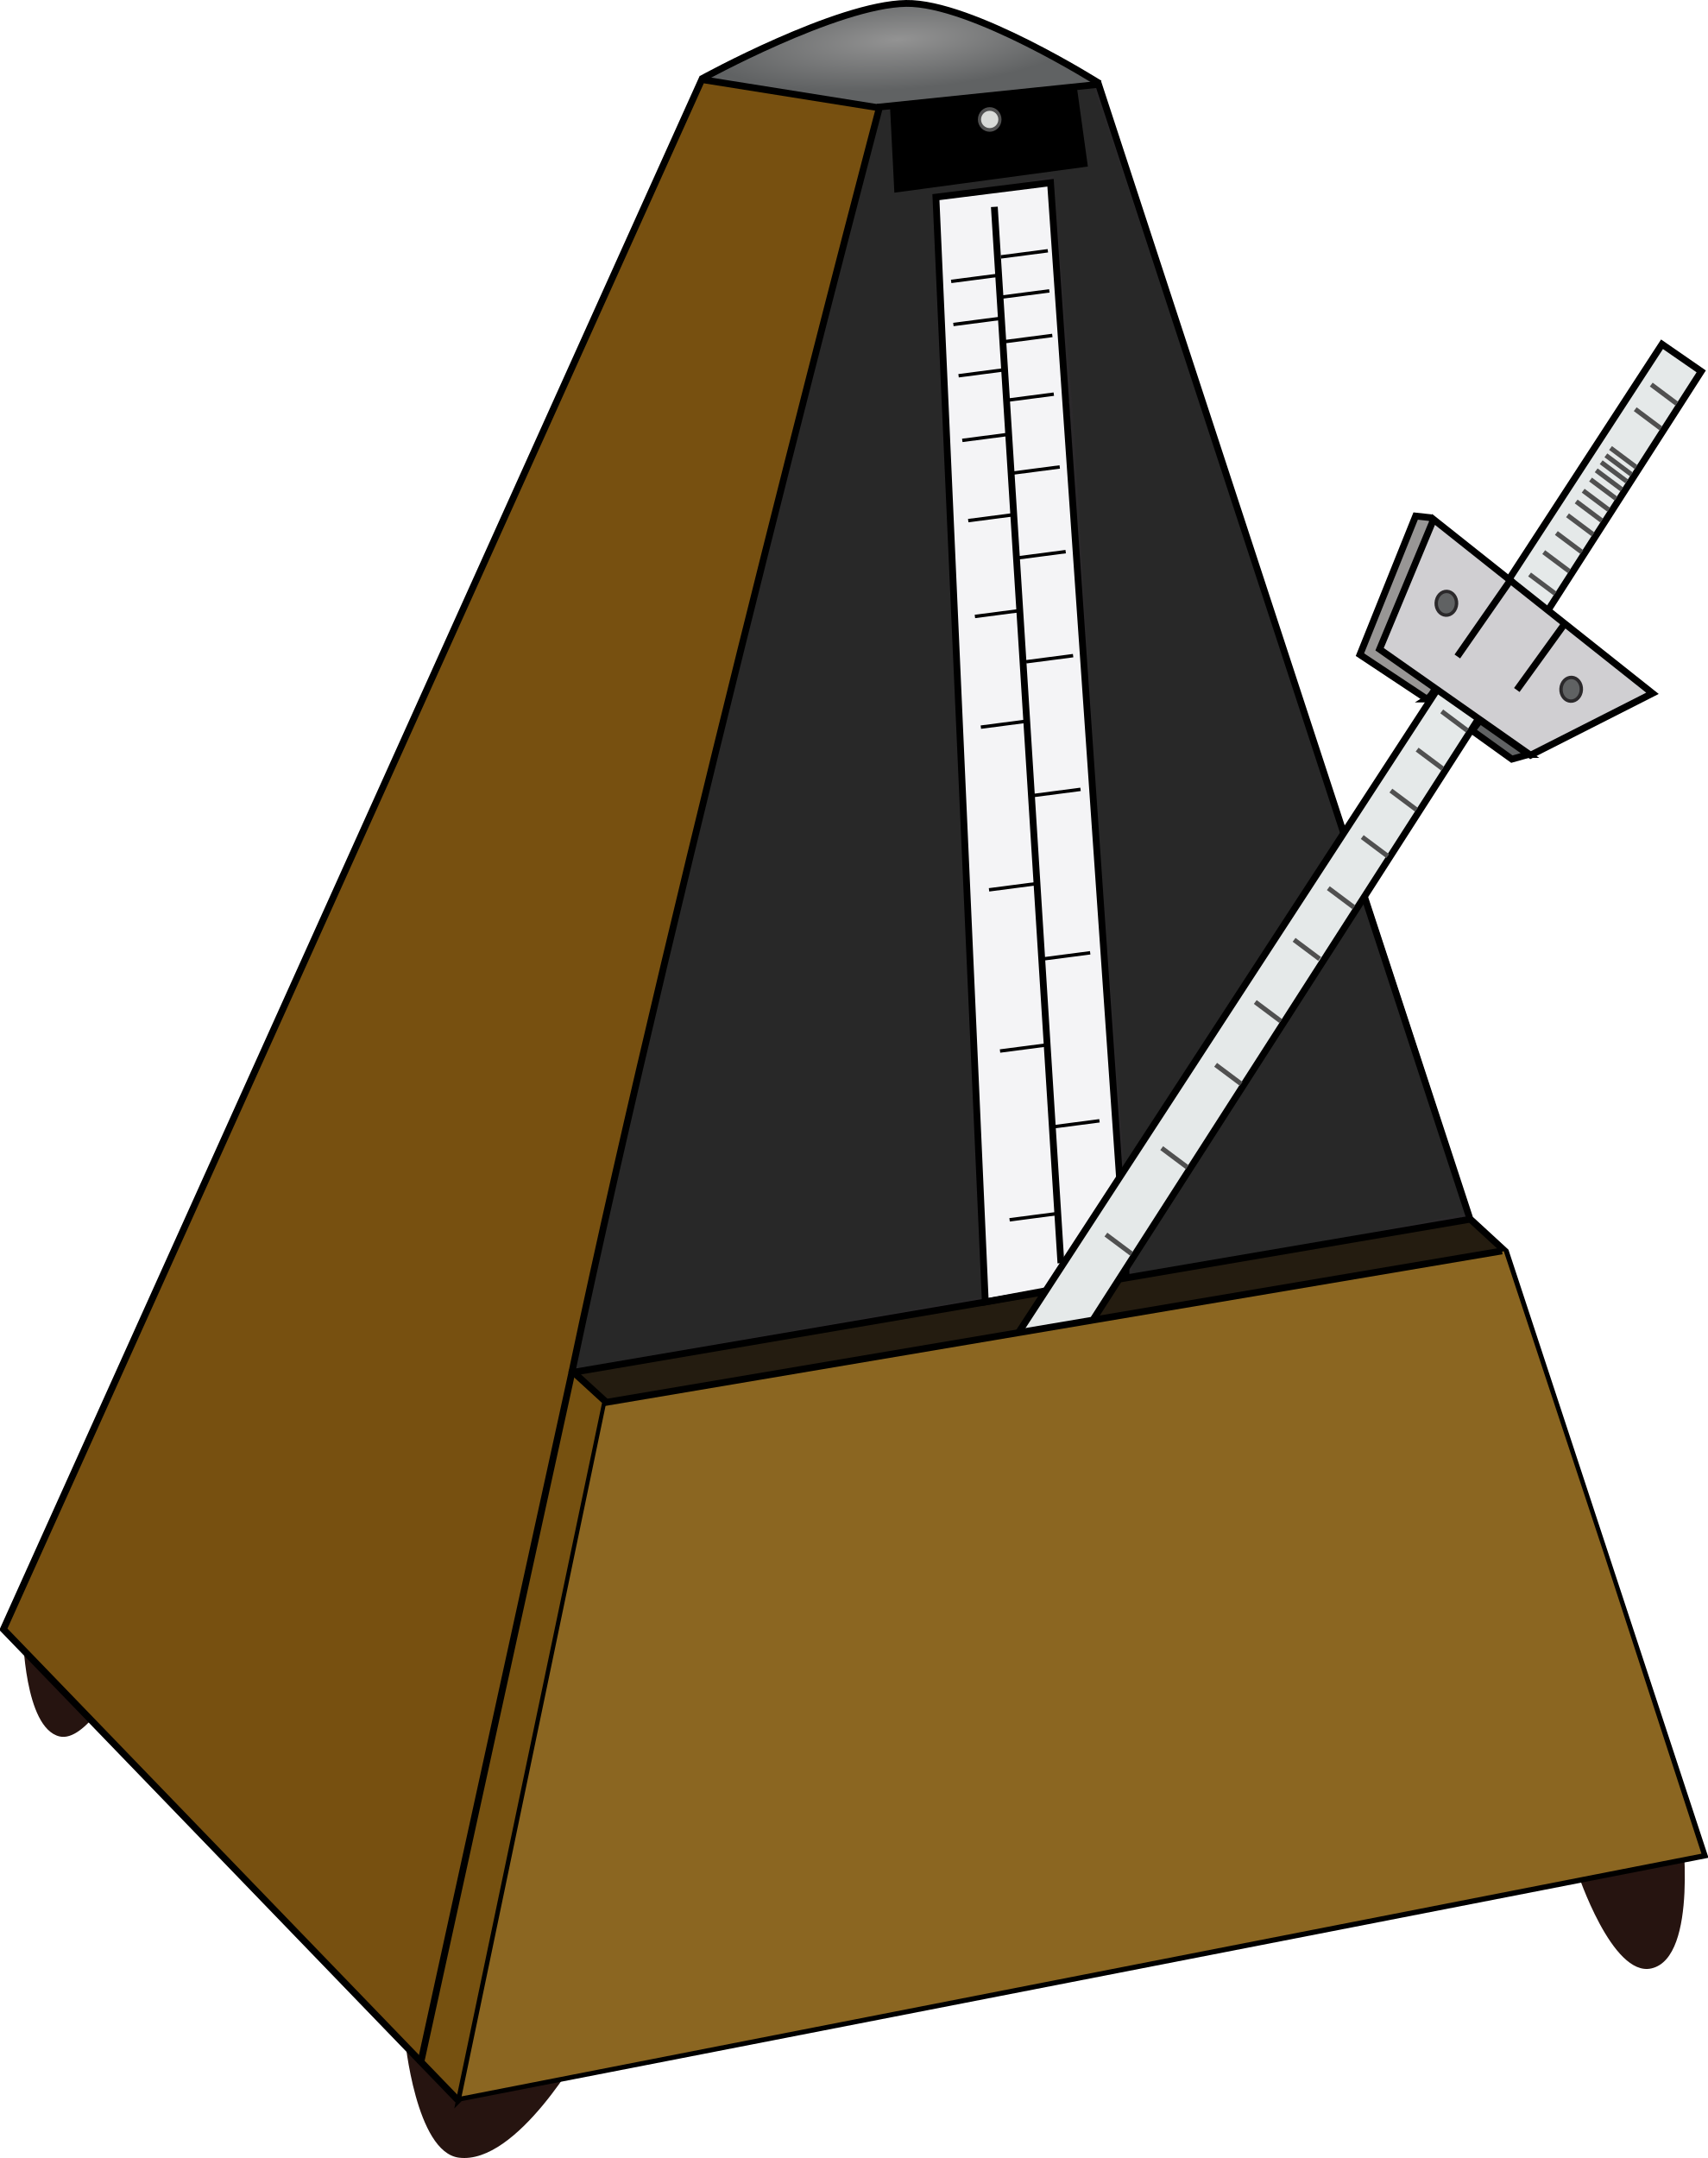
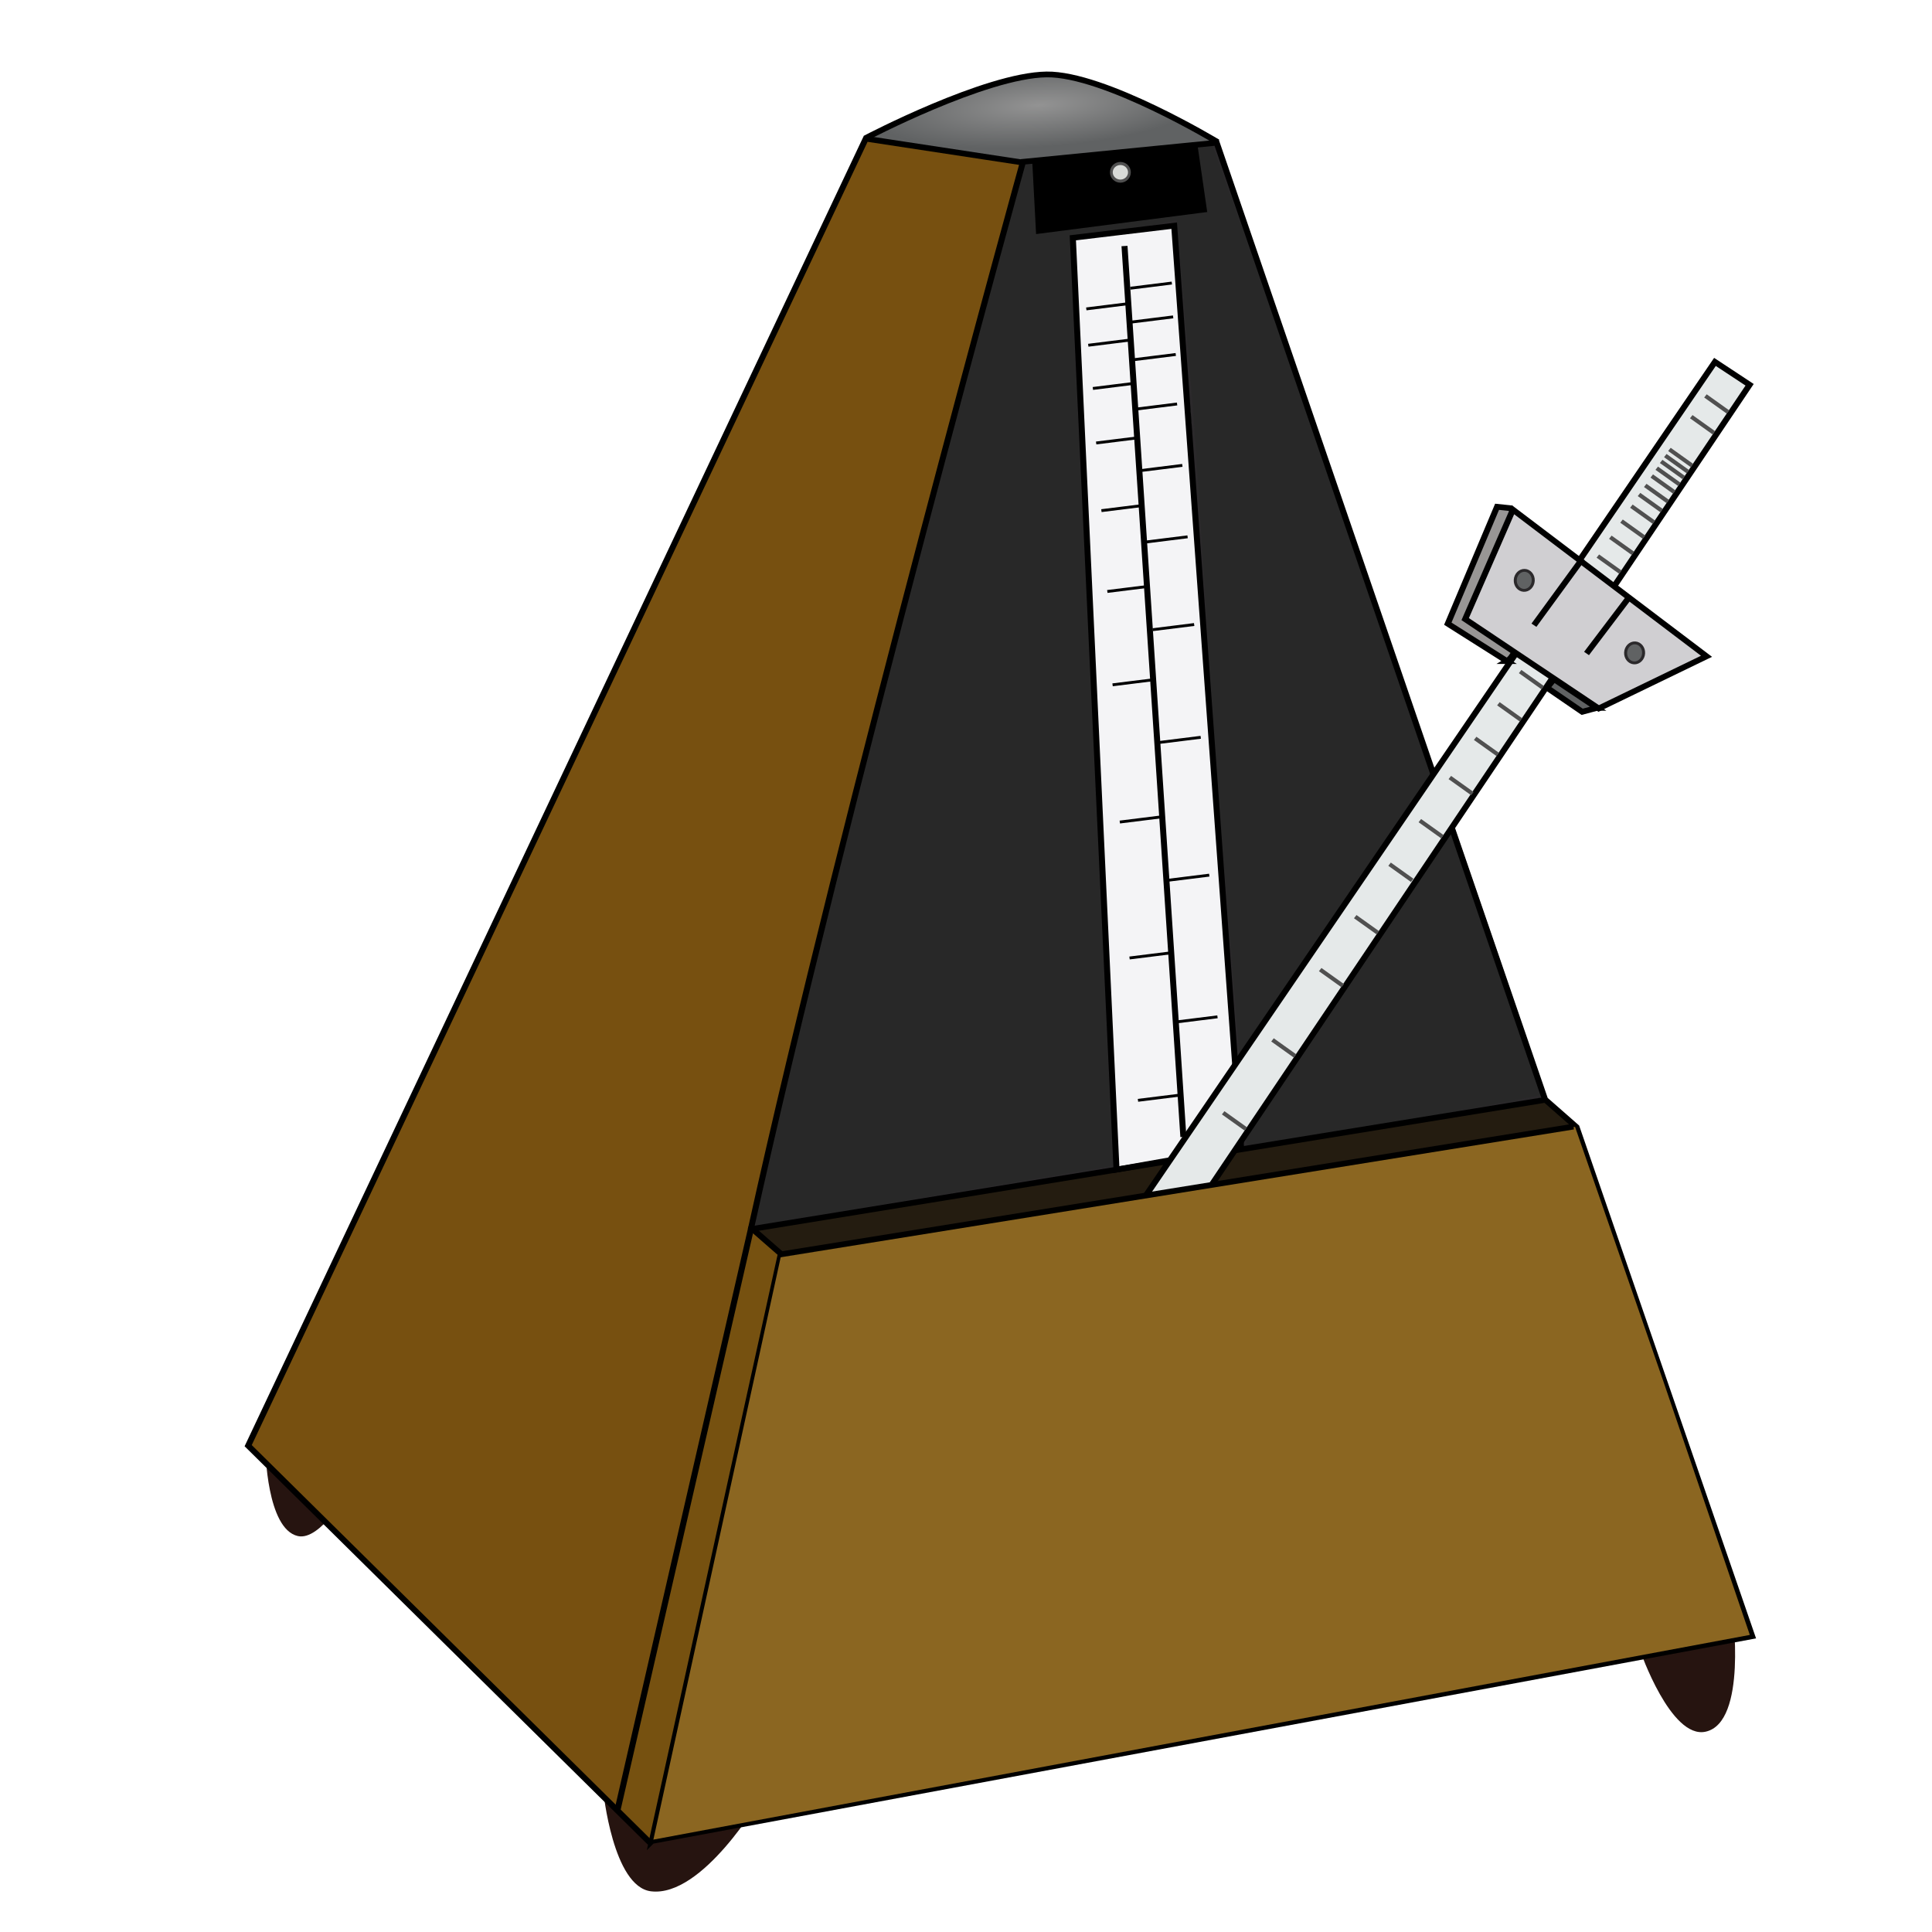
- <svg xmlns="http://www.w3.org/2000/svg" xmlns:xlink="http://www.w3.org/1999/xlink" width="251.139" height="317.356" id="svg2" version="1.1">
+ <svg xmlns="http://www.w3.org/2000/svg" xmlns:xlink="http://www.w3.org/1999/xlink" width="100" height="100" id="svg2" version="1.0">
  <defs id="defs4">
+     <linearGradient id="linearGradient3220">
+       <stop style="stop-color:#3f1a1c;stop-opacity:1;" offset="0" id="stop3222" />
+       <stop style="stop-color:#d88e27;stop-opacity:1;" offset="1" id="stop3224" />
+     </linearGradient>
+     <linearGradient id="linearGradient8675">
+       <stop style="stop-color:#000000;stop-opacity:1;" offset="0" id="stop8677" />
+       <stop id="stop8683" offset="0.5" style="stop-color:#000000;stop-opacity:1;" />
+       <stop style="stop-color:#ffffff;stop-opacity:1;" offset="1" id="stop8679" />
+     </linearGradient>
+     <linearGradient id="linearGradient7770">
+       <stop style="stop-color:#000000;stop-opacity:1;" offset="0" id="stop7772" />
+       <stop style="stop-color:#ffffff;stop-opacity:1;" offset="1" id="stop7774" />
+     </linearGradient>
+     <linearGradient id="linearGradient19229">
+       <stop style="stop-color:#e04422;stop-opacity:1;" offset="0" id="stop19231" />
+       <stop style="stop-color:#6e1d05;stop-opacity:0.289;" offset="1" id="stop19233" />
+     </linearGradient>
+     <linearGradient id="linearGradient3238">
+       <stop style="stop-color:#3f1a1c;stop-opacity:1;" offset="0" id="stop3240" />
+       <stop style="stop-color:#d88e27;stop-opacity:1;" offset="1" id="stop3242" />
+     </linearGradient>
+     <linearGradient id="linearGradient3245">
+       <stop style="stop-color:#3f1a1c;stop-opacity:1;" offset="0" id="stop3247" />
+       <stop style="stop-color:#d88e27;stop-opacity:1;" offset="1" id="stop3249" />
+     </linearGradient>
+     <linearGradient id="linearGradient3252">
+       <stop style="stop-color:#3f1a1c;stop-opacity:1;" offset="0" id="stop3254" />
+       <stop style="stop-color:#d88e27;stop-opacity:1;" offset="1" id="stop3256" />
+     </linearGradient>
+     <radialGradient xlink:href="#linearGradient3679" id="radialGradient4211" gradientUnits="userSpaceOnUse" gradientTransform="matrix(0.9978128,-0.0661024,0.01706392,0.2575791,-10.71805,106.1388)" cx="350.582" cy="103.928" fx="350.582" fy="103.928" r="28.32" />
    <linearGradient id="linearGradient3679">
      <stop style="stop-color:#939393;stop-opacity:1;" offset="0" id="stop3681" />
      <stop style="stop-color:#606263;stop-opacity:1;" offset="1" id="stop3683" />
    </linearGradient>
-     <radialGradient xlink:href="#linearGradient3679" id="radialGradient3685" cx="350.582" cy="103.928" fx="350.582" fy="103.928" r="28.32" gradientTransform="matrix(0.9978128,-0.0661024,0.01706392,0.2575791,-10.71805,106.1388)" gradientUnits="userSpaceOnUse" />
-     <radialGradient xlink:href="#linearGradient3679" id="radialGradient4211" gradientUnits="userSpaceOnUse" gradientTransform="matrix(0.9978128,-0.0661024,0.01706392,0.2575791,-10.71805,106.1388)" cx="350.582" cy="103.928" fx="350.582" fy="103.928" r="28.32" />
  </defs>
-   <g id="layer1" transform="translate(-208.873,-103.8867)">
-     <g id="g4137">
+   <g id="layer1">
+     <g transform="matrix(0.3112043,0,0,0.2968418,-52.31218,-27.13389)" id="g4137">
      <path id="path3677" d="m 326.2,117.847 c -6.147,-0.989 -13.179,-2.282 -13.332,-2.416 -0.153,-0.134 4.845,-2.679 7.984,-4.142 13.122,-6.115 20.333,-7.708 26.6,-6.07 1.892,0.494 6.08,2.211 8.487,3.26 4.248,1.85 14.206,7.387 13.71,7.524 -0.135,0.037 -8.373,1.225 -16.6,2.091 l -15.039,1.437 -11.81,-1.684 z" style="color:#000000;fill:url(#radialGradient4211);fill-opacity:1;fill-rule:nonzero;stroke:none;stroke-width:0.5;marker:none;visibility:visible;display:inline;overflow:visible;enable-background:accumulate" />
      <path id="path4129" d="m 212.243,344.163 c 0,0 0.191,13.821 5.377,15.082 3.781,0.919 8.531,-7.969 8.531,-7.969 l -13.908,-7.113 z" style="fill:#261410;fill-opacity:1;stroke:none" />
      <path id="path4127" d="m 268.428,403.673 c 0,0 1.589,16.727 7.953,17.522 8.575,1.072 18.19,-16.181 18.19,-16.181 l -26.144,-1.341 z" style="fill:#261410;fill-opacity:1;stroke:none" />
      <path id="path4131" d="m 440.897,379.259 c 0,0 5.082,15.423 10.869,14.104 7.012,-1.598 4.464,-21.107 4.464,-21.107 l -15.333,7.003 z" style="fill:#261410;fill-opacity:1;stroke:none" />
      <path id="path3935" d="m 273.336,410.244 -2.61,-3.11 9.463,-42.236 c 5.018,-22.881 9.808,-45.088 10.812,-49.641 l 2.232,-9.069 2.463,2.157 1.916,1.964 -10.495,50.063 -11.011,52.297 -2.77,-2.428 z" style="color:#000000;fill:#765110;fill-opacity:1;fill-rule:nonzero;stroke:none;stroke-width:0.7;marker:none;visibility:visible;display:inline;overflow:visible;enable-background:accumulate" />
      <path id="path3713" d="m 294.036,305.988 2.008,-0.454 c 0.806,-0.065 30.17,-5.094 65.108,-11.082 l 63.968,-11.127 1.865,1.907 c 1.333,1.137 2.746,2.141 2.233,2.345 -0.803,0.32 -129.224,22.257 -130.786,22.339 -0.563,0.029 -1.204,-1.022 -2.196,-1.919 l -2.2,-2.01 z" style="color:#000000;fill:#241c10;fill-opacity:1;fill-rule:nonzero;stroke:none;stroke-width:0.5;marker:none;visibility:visible;display:inline;overflow:visible;enable-background:accumulate" />
      <path id="path3700" d="m 238.4,373.704 -28.844,-30.573 102.629,-227.448 13.205,2.206 12.488,2.052 -8.793,34.63 c -9.199,36.227 -21.131,84.35 -26.23,106.284 -3.932,16.915 -7.366,31.242 -20.899,94.128 l -11.127,51.704 -30.06,-30.43 -2.368,-2.555 z" style="color:#000000;fill:#775010;fill-opacity:1;fill-rule:nonzero;stroke:none;stroke-width:0.5;marker:none;visibility:visible;display:inline;overflow:visible;enable-background:accumulate" />
      <path id="path3689" d="m 293.441,305.206 c -0.034,-0.507 4.819,-23.702 8.66,-40.327 5.241,-22.687 19.644,-80.308 28.657,-115.559 l 7.454,-29.336 15.889,-1.78 c 8.457,-0.888 15.636,-1.738 15.816,-1.56 0.628,0.623 55.568,165.759 54.898,165.894 l -23.601,4.738 -26.004,4.125 -4.294,-55.848 c -1.609,-21.534 -3.396,-54.166 -4.609,-72.474 l -2.71,-32.99 -3.808,0.816 c -2.248,0.315 -5.697,0.822 -8.462,1.18 l -5.028,0.651 0.372,10.514 c 0.224,6.07 1.994,42.529 3.685,81.034 l 3.102,70.621 -56.958,9.985 c -0.743,0.13 -3.048,0.476 -3.059,0.315 z" style="color:#000000;fill:#282828;fill-opacity:1;fill-rule:nonzero;stroke:#2b292b;stroke-width:0.5;stroke-opacity:1;marker:none;visibility:visible;display:inline;overflow:visible;enable-background:accumulate" />
      <path id="path3687" d="m 346.53,132.877 7.264,162.473 20.744,-3.839 -11.149,-160.751 -16.859,2.117 z" style="fill:#f4f4f6;fill-opacity:1;stroke:#000000;stroke-width:1px;stroke-linecap:butt;stroke-linejoin:miter;stroke-opacity:1" />
      <path id="path2822-1" d="M 293.254,305.687 424.933,283.216" style="fill:none;stroke:#000000;stroke-width:1px;stroke-linecap:butt;stroke-linejoin:miter;stroke-opacity:1" />
      <path id="path2816" d="m 276.523,412.418 21.447,-102.389 -4.941,-4.523 c 15.43,-73.199 45.213,-185.883 45.213,-185.883 l 32.211,-3.331 54.62,166.833 5.233,4.817 29.207,88.768 -182.989,35.707 z" style="fill:none;stroke:#000000;stroke-width:1px;stroke-linecap:butt;stroke-linejoin:miter;stroke-opacity:1" />
      <g transform="matrix(0.9978128,-0.0661024,0.0661024,0.9978128,-17.1765,23.74263)" id="g3702">
        <path style="fill:#e5e9e9;fill-opacity:1;stroke:#000000;stroke-width:1px;stroke-linecap:butt;stroke-linejoin:miter;stroke-opacity:1" d="m 367.238,300.021 99.084,-134.075 -5.49,-4.36 -104.187,138.959 7.661,4.789 2.932,-5.314 z" id="path2848" />
        <g id="g3691" transform="matrix(0.9933217,0.1153777,-0.1153777,0.9933217,27.81006,-48.20155)">
          <path id="path2873" d="m 422.357,212.242 c 4.047,-2.808 2.469,-24.601 -0.835,-26.666 l -2.131,-0.126 -7.176,20.764 10.143,6.028 0,-5e-5 z" style="fill:#989695;fill-opacity:1;stroke:#000000;stroke-width:1px;stroke-linecap:butt;stroke-linejoin:miter;stroke-opacity:1" />
          <path id="path2871" d="m 415.063,205.274 6.984,-19.456 33.425,23.946 -17.461,9.977 -22.948,-14.467 z" style="fill:#d0cfd2;fill-opacity:1;stroke:#000000;stroke-width:1px;stroke-linecap:butt;stroke-linejoin:miter;stroke-opacity:1" />
          <path id="path2875" d="m 437.706,219.649 -7.369,-4.648 -1.091,1.547 6.05,3.906 2.409,-0.805 z" style="fill:#606263;fill-opacity:1;stroke:#000000;stroke-width:1px;stroke-linecap:butt;stroke-linejoin:miter;stroke-opacity:1" />
          <path id="path3649" d="m 434.02,193.8 -7.483,11.973" style="fill:none;stroke:#000000;stroke-width:1px;stroke-linecap:butt;stroke-linejoin:miter;stroke-opacity:1" />
          <path id="path3651" d="m 442.002,200.285 -6.485,9.977" style="fill:none;stroke:#000000;stroke-width:1px;stroke-linecap:butt;stroke-linejoin:miter;stroke-opacity:1" />
          <path d="m 426.038,198.04 c 0,0.964 -0.67,1.746 -1.497,1.746 -0.827,0 -1.497,-0.782 -1.497,-1.746 0,-0.964 0.67,-1.746 1.497,-1.746 0.827,0 1.497,0.782 1.497,1.746 z" id="path3653" style="color:#000000;fill:#606263;fill-opacity:1;fill-rule:nonzero;stroke:#2b292b;stroke-width:0.5;stroke-linecap:round;stroke-linejoin:round;stroke-miterlimit:4;stroke-opacity:1;stroke-dasharray:none;stroke-dashoffset:0;marker:none;visibility:visible;display:inline;overflow:visible;enable-background:accumulate" />
          <path d="m 426.038,198.04 c 0,0.964 -0.67,1.746 -1.497,1.746 -0.827,0 -1.497,-0.782 -1.497,-1.746 0,-0.964 0.67,-1.746 1.497,-1.746 0.827,0 1.497,0.782 1.497,1.746 z" id="path3653-9" style="color:#000000;fill:#606263;fill-opacity:1;fill-rule:nonzero;stroke:#2b292b;stroke-width:0.5;stroke-linecap:round;stroke-linejoin:round;stroke-miterlimit:4;stroke-opacity:1;stroke-dasharray:none;stroke-dashoffset:0;marker:none;visibility:visible;display:inline;overflow:visible;enable-background:accumulate" transform="translate(18.95722,11.72354)" />
        </g>
      </g>
      <path id="path3715" d="m 297.957,310.554 132.103,-22.656 14.741,44.531 14.328,44.058 -182.363,35.693 21.191,-101.627 z" style="color:#000000;fill:#8b6621;fill-opacity:1;fill-rule:nonzero;stroke:none;stroke-width:0.5;marker:none;visibility:visible;display:inline;overflow:visible;enable-background:accumulate" />
      <path id="path2818" d="m 276.203,412.715 -66.83,-69.228 102.72,-227.903 26.051,4.156" style="fill:none;stroke:#000000;stroke-width:1px;stroke-linecap:butt;stroke-linejoin:miter;stroke-opacity:1" />
      <path id="path2820" d="m 312.125,115.459 c 0,0 19.845,-10.918 30.029,-11.071 9.621,-0.144 28.457,11.794 28.457,11.794" style="fill:none;stroke:#000000;stroke-width:1px;stroke-linecap:butt;stroke-linejoin:miter;stroke-opacity:1" />
      <path id="path2822" d="M 297.791,310.156 429.792,287.85" style="fill:none;stroke:#000000;stroke-width:1px;stroke-linecap:butt;stroke-linejoin:miter;stroke-opacity:1" />
      <path id="path2824" d="M 270.722,407.381 293.06,305.39" style="fill:none;stroke:#000000;stroke-width:1px;stroke-linecap:butt;stroke-linejoin:miter;stroke-opacity:1" />
      <path id="path3717" d="m 371.535,285.445 3.755,2.81" style="fill:none;stroke:#505050;stroke-width:0.7;stroke-linecap:butt;stroke-linejoin:miter;stroke-miterlimit:4;stroke-opacity:1;stroke-dasharray:none" />
      <path id="path3717-8" d="m 379.74,272.731 3.755,2.81" style="fill:none;stroke:#505050;stroke-width:0.7;stroke-linecap:butt;stroke-linejoin:miter;stroke-miterlimit:4;stroke-opacity:1;stroke-dasharray:none" />
      <path id="path3717-2" d="m 387.672,260.475 3.755,2.81" style="fill:none;stroke:#505050;stroke-width:0.7;stroke-linecap:butt;stroke-linejoin:miter;stroke-miterlimit:4;stroke-opacity:1;stroke-dasharray:none" />
      <path id="path3717-8-9" d="m 393.501,251.242 3.755,2.81" style="fill:none;stroke:#505050;stroke-width:0.7;stroke-linecap:butt;stroke-linejoin:miter;stroke-miterlimit:4;stroke-opacity:1;stroke-dasharray:none" />
      <path id="path3717-6" d="m 399.212,242.096 3.755,2.81" style="fill:none;stroke:#505050;stroke-width:0.7;stroke-linecap:butt;stroke-linejoin:miter;stroke-miterlimit:4;stroke-opacity:1;stroke-dasharray:none" />
      <path id="path3717-8-0" d="m 404.246,234.5 3.755,2.81" style="fill:none;stroke:#505050;stroke-width:0.7;stroke-linecap:butt;stroke-linejoin:miter;stroke-miterlimit:4;stroke-opacity:1;stroke-dasharray:none" />
      <path id="path3717-3" d="m 409.232,226.982 3.755,2.81" style="fill:none;stroke:#505050;stroke-width:0.7;stroke-linecap:butt;stroke-linejoin:miter;stroke-miterlimit:4;stroke-opacity:1;stroke-dasharray:none" />
      <path id="path3717-5" d="m 433.851,188.368 3.755,2.81" style="fill:none;stroke:#505050;stroke-width:0.7;stroke-linecap:butt;stroke-linejoin:miter;stroke-miterlimit:4;stroke-opacity:1;stroke-dasharray:none" />
      <path id="path3717-8-4" d="m 435.928,185.081 3.755,2.81" style="fill:none;stroke:#505050;stroke-width:0.7;stroke-linecap:butt;stroke-linejoin:miter;stroke-miterlimit:4;stroke-opacity:1;stroke-dasharray:none" />
      <path id="path3717-54" d="m 437.787,182.273 3.755,2.81" style="fill:none;stroke:#505050;stroke-width:0.7;stroke-linecap:butt;stroke-linejoin:miter;stroke-miterlimit:4;stroke-opacity:1;stroke-dasharray:none" />
      <path id="path3717-85" d="m 417.31,214.122 3.755,2.81" style="fill:none;stroke:#505050;stroke-width:0.7;stroke-linecap:butt;stroke-linejoin:miter;stroke-miterlimit:4;stroke-opacity:1;stroke-dasharray:none" />
      <path id="path3717-8-2" d="m 413.449,220.153 3.755,2.81" style="fill:none;stroke:#505050;stroke-width:0.7;stroke-linecap:butt;stroke-linejoin:miter;stroke-miterlimit:4;stroke-opacity:1;stroke-dasharray:none" />
      <path id="path3717-85-2" d="m 420.928,208.505 3.755,2.81" style="fill:none;stroke:#505050;stroke-width:0.7;stroke-linecap:butt;stroke-linejoin:miter;stroke-miterlimit:4;stroke-opacity:1;stroke-dasharray:none" />
      <path id="path3717-85-7" d="m 439.429,179.666 3.755,2.81" style="fill:none;stroke:#505050;stroke-width:0.7;stroke-linecap:butt;stroke-linejoin:miter;stroke-miterlimit:4;stroke-opacity:1;stroke-dasharray:none" />
      <path id="path3717-85-3" d="m 440.702,177.633 3.755,2.81" style="fill:none;stroke:#505050;stroke-width:0.7;stroke-linecap:butt;stroke-linejoin:miter;stroke-miterlimit:4;stroke-opacity:1;stroke-dasharray:none" />
      <path id="path3717-85-6" d="m 441.734,176.049 3.755,2.81" style="fill:none;stroke:#505050;stroke-width:0.7;stroke-linecap:butt;stroke-linejoin:miter;stroke-miterlimit:4;stroke-opacity:1;stroke-dasharray:none" />
      <path id="path3717-85-63" d="m 442.817,174.407 3.755,2.81" style="fill:none;stroke:#505050;stroke-width:0.7;stroke-linecap:butt;stroke-linejoin:miter;stroke-miterlimit:4;stroke-opacity:1;stroke-dasharray:none" />
      <path id="path3717-85-4" d="m 443.647,173.052 3.755,2.81" style="fill:none;stroke:#505050;stroke-width:0.7;stroke-linecap:butt;stroke-linejoin:miter;stroke-miterlimit:4;stroke-opacity:1;stroke-dasharray:none" />
      <path id="path3717-85-72" d="m 444.381,171.867 3.755,2.81" style="fill:none;stroke:#505050;stroke-width:0.7;stroke-linecap:butt;stroke-linejoin:miter;stroke-miterlimit:4;stroke-opacity:1;stroke-dasharray:none" />
      <path id="path3717-85-8" d="m 445.071,170.846 3.755,2.81" style="fill:none;stroke:#505050;stroke-width:0.7;stroke-linecap:butt;stroke-linejoin:miter;stroke-miterlimit:4;stroke-opacity:1;stroke-dasharray:none" />
      <path id="path3717-85-0" d="m 445.758,169.772 3.755,2.81" style="fill:none;stroke:#505050;stroke-width:0.7;stroke-linecap:butt;stroke-linejoin:miter;stroke-miterlimit:4;stroke-opacity:1;stroke-dasharray:none" />
      <path id="path3717-85-76" d="m 449.387,164.063 3.755,2.81" style="fill:none;stroke:#505050;stroke-width:0.7;stroke-linecap:butt;stroke-linejoin:miter;stroke-miterlimit:4;stroke-opacity:1;stroke-dasharray:none" />
      <path id="path3717-85-1" d="m 451.746,160.442 3.755,2.81" style="fill:none;stroke:#505050;stroke-width:0.7;stroke-linecap:butt;stroke-linejoin:miter;stroke-miterlimit:4;stroke-opacity:1;stroke-dasharray:none" />
      <path id="path3933" d="M 364.915,289.648 355.124,134.307" style="fill:none;stroke:#000000;stroke-width:1px;stroke-linecap:butt;stroke-linejoin:miter;stroke-opacity:1" />
      <path id="path3941" d="m 364.27,282.369 -6.904,0.901" style="fill:none;stroke:#000000;stroke-width:0.5;stroke-linecap:butt;stroke-linejoin:miter;stroke-miterlimit:4;stroke-opacity:1;stroke-dasharray:none" />
      <path id="path3941-9" d="m 370.588,268.71 -6.904,0.901" style="fill:none;stroke:#000000;stroke-width:0.5;stroke-linecap:butt;stroke-linejoin:miter;stroke-miterlimit:4;stroke-opacity:1;stroke-dasharray:none" />
      <path id="path3941-0" d="m 362.865,257.549 -6.904,0.901" style="fill:none;stroke:#000000;stroke-width:0.5;stroke-linecap:butt;stroke-linejoin:miter;stroke-miterlimit:4;stroke-opacity:1;stroke-dasharray:none" />
      <path id="path3941-91" d="m 369.222,244.005 -6.904,0.901" style="fill:none;stroke:#000000;stroke-width:0.5;stroke-linecap:butt;stroke-linejoin:miter;stroke-miterlimit:4;stroke-opacity:1;stroke-dasharray:none" />
      <path id="path3941-90" d="m 361.247,233.845 -6.904,0.901" style="fill:none;stroke:#000000;stroke-width:0.5;stroke-linecap:butt;stroke-linejoin:miter;stroke-miterlimit:4;stroke-opacity:1;stroke-dasharray:none" />
      <path id="path3941-98" d="m 367.802,219.97 -6.904,0.901" style="fill:none;stroke:#000000;stroke-width:0.5;stroke-linecap:butt;stroke-linejoin:miter;stroke-miterlimit:4;stroke-opacity:1;stroke-dasharray:none" />
      <path id="path3941-3" d="m 360.045,209.919 -6.904,0.901" style="fill:none;stroke:#000000;stroke-width:0.5;stroke-linecap:butt;stroke-linejoin:miter;stroke-miterlimit:4;stroke-opacity:1;stroke-dasharray:none" />
      <path id="path3941-06" d="m 366.71,200.305 -6.904,0.901" style="fill:none;stroke:#000000;stroke-width:0.5;stroke-linecap:butt;stroke-linejoin:miter;stroke-miterlimit:4;stroke-opacity:1;stroke-dasharray:none" />
      <path id="path3941-2" d="m 359.171,193.641 -6.904,0.901" style="fill:none;stroke:#000000;stroke-width:0.5;stroke-linecap:butt;stroke-linejoin:miter;stroke-miterlimit:4;stroke-opacity:1;stroke-dasharray:none" />
      <path id="path3941-7" d="m 365.617,185.01 -6.904,0.901" style="fill:none;stroke:#000000;stroke-width:0.5;stroke-linecap:butt;stroke-linejoin:miter;stroke-miterlimit:4;stroke-opacity:1;stroke-dasharray:none" />
      <path id="path3941-6" d="m 358.188,179.548 -6.904,0.901" style="fill:none;stroke:#000000;stroke-width:0.5;stroke-linecap:butt;stroke-linejoin:miter;stroke-miterlimit:4;stroke-opacity:1;stroke-dasharray:none" />
      <path id="path3941-71" d="m 364.743,172.556 -6.904,0.901" style="fill:none;stroke:#000000;stroke-width:0.5;stroke-linecap:butt;stroke-linejoin:miter;stroke-miterlimit:4;stroke-opacity:1;stroke-dasharray:none" />
      <path id="path3941-8" d="m 357.314,167.749 -6.904,0.901" style="fill:none;stroke:#000000;stroke-width:0.5;stroke-linecap:butt;stroke-linejoin:miter;stroke-miterlimit:4;stroke-opacity:1;stroke-dasharray:none" />
      <path id="path3941-5" d="m 363.869,161.849 -6.904,0.901" style="fill:none;stroke:#000000;stroke-width:0.5;stroke-linecap:butt;stroke-linejoin:miter;stroke-miterlimit:4;stroke-opacity:1;stroke-dasharray:none" />
      <path id="path3941-68" d="m 356.768,158.244 -6.904,0.901" style="fill:none;stroke:#000000;stroke-width:0.5;stroke-linecap:butt;stroke-linejoin:miter;stroke-miterlimit:4;stroke-opacity:1;stroke-dasharray:none" />
      <path id="path3941-83" d="m 363.651,153.218 -6.904,0.901" style="fill:none;stroke:#000000;stroke-width:0.5;stroke-linecap:butt;stroke-linejoin:miter;stroke-miterlimit:4;stroke-opacity:1;stroke-dasharray:none" />
      <path id="path3941-52" d="m 356.003,150.706 -6.904,0.901" style="fill:none;stroke:#000000;stroke-width:0.5;stroke-linecap:butt;stroke-linejoin:miter;stroke-miterlimit:4;stroke-opacity:1;stroke-dasharray:none" />
      <path id="path3941-05" d="m 363.214,146.663 -6.904,0.901" style="fill:none;stroke:#000000;stroke-width:0.5;stroke-linecap:butt;stroke-linejoin:miter;stroke-miterlimit:4;stroke-opacity:1;stroke-dasharray:none" />
      <path id="path3941-27" d="m 355.675,144.369 -6.904,0.901" style="fill:none;stroke:#000000;stroke-width:0.5;stroke-linecap:butt;stroke-linejoin:miter;stroke-miterlimit:4;stroke-opacity:1;stroke-dasharray:none" />
      <path id="path3941-34" d="m 362.995,140.764 -6.904,0.901" style="fill:none;stroke:#000000;stroke-width:0.5;stroke-linecap:butt;stroke-linejoin:miter;stroke-miterlimit:4;stroke-opacity:1;stroke-dasharray:none" />
      <path id="path4133" d="m 340.419,132.223 28.462,-3.846 -1.608,-11.608 -27.482,3.007 0.629,12.448 z" style="fill:#000000;fill-opacity:1;stroke:none" />
      <path transform="matrix(1,0,0,1.157895,0,-18.93399)" d="m 355.944,121.244 c 0,0.734 -0.673,1.329 -1.503,1.329 -0.83,0 -1.504,-0.595 -1.504,-1.329 0,-0.734 0.673,-1.329 1.504,-1.329 0.83,0 1.503,0.595 1.503,1.329 z" id="path4135" style="color:#000000;fill:#d9dbd8;fill-opacity:1;fill-rule:nonzero;stroke:#505050;stroke-width:0.465;stroke-opacity:1;marker:none;visibility:visible;display:inline;overflow:visible;enable-background:accumulate" />
    </g>
  </g>
</svg>
